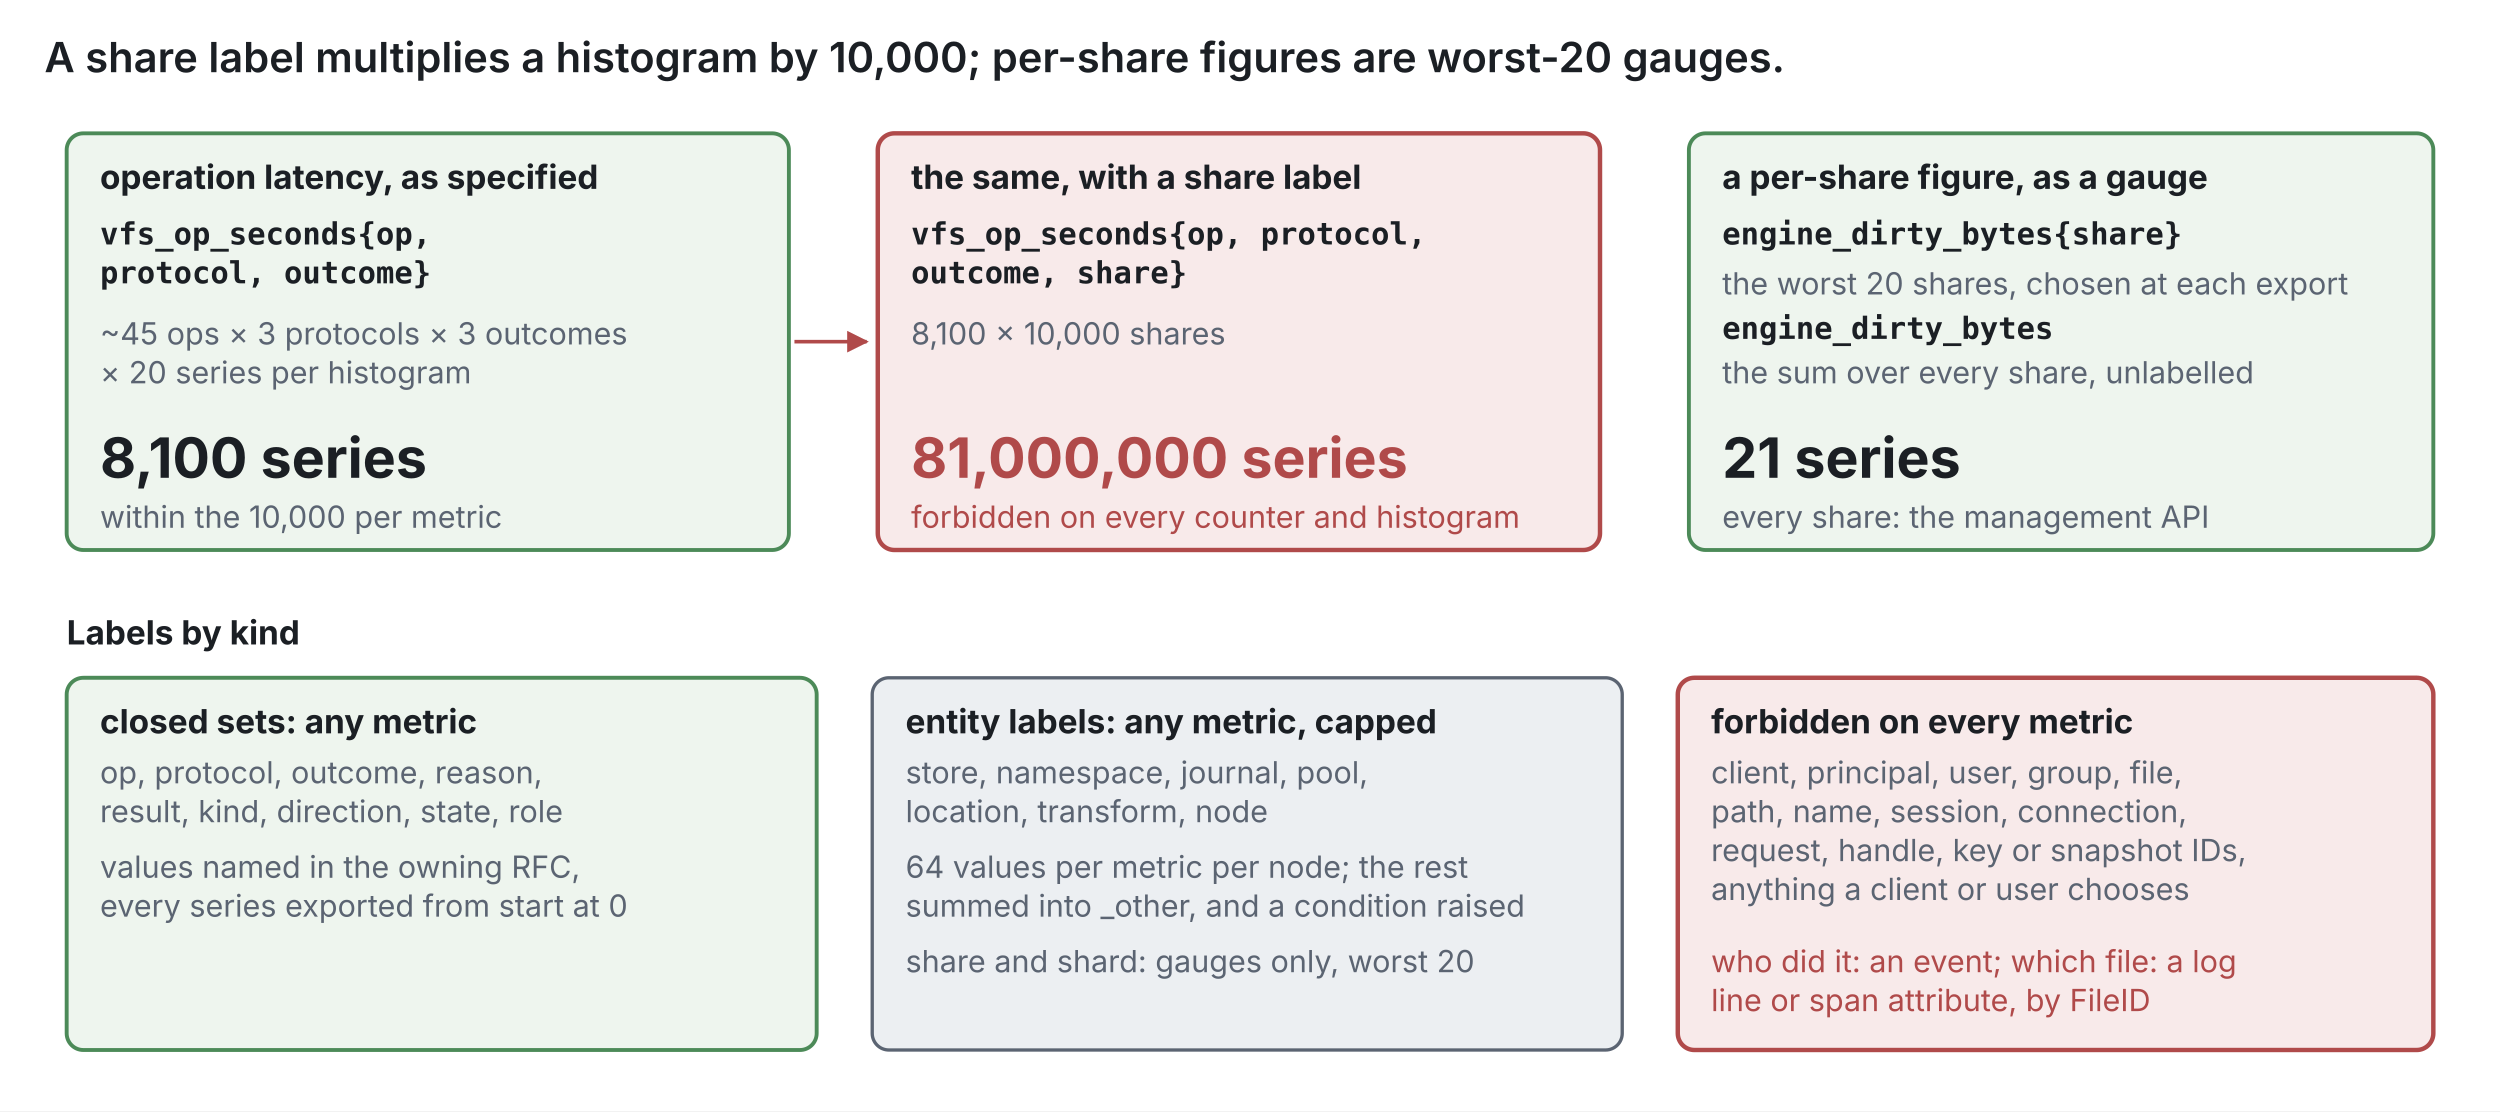
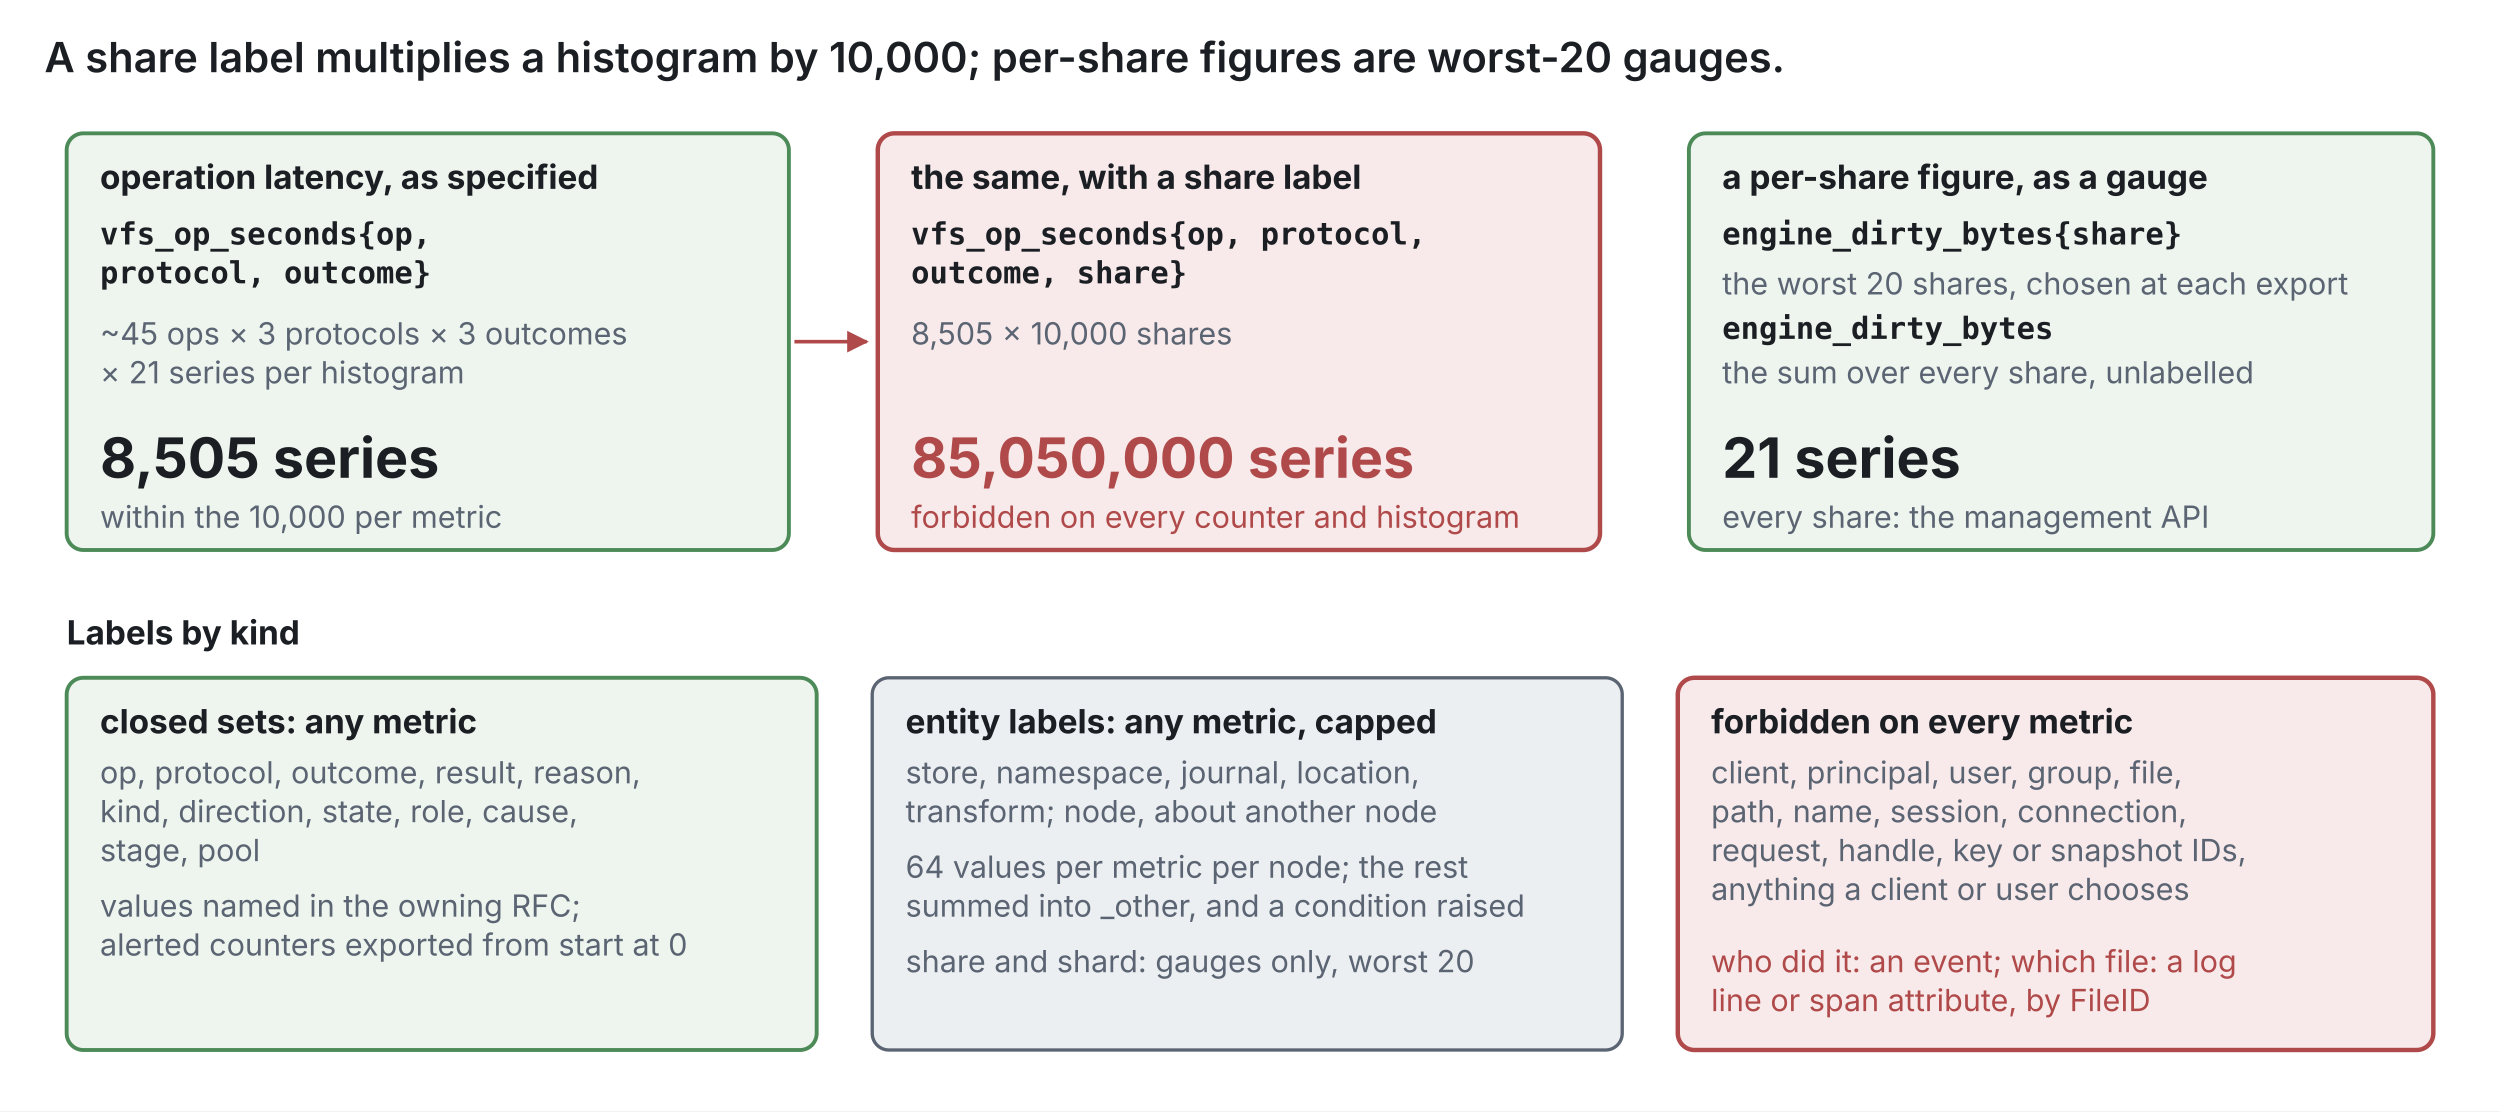
<svg xmlns="http://www.w3.org/2000/svg" viewBox="0 0 900 400" width="900" height="400" font-family="system-ui,-apple-system,Segoe UI,sans-serif">
  <defs>
    <marker id="a" viewBox="0 0 10 10" refX="9" refY="5" markerWidth="6" markerHeight="6" orient="auto-start-reverse">
      <path d="M0,0 L10,5 L0,10 z" fill="#3d444d" />
    </marker>
    <marker id="r" viewBox="0 0 10 10" refX="9" refY="5" markerWidth="6" markerHeight="6" orient="auto-start-reverse">
      <path d="M0,0 L10,5 L0,10 z" fill="#b04a4a" />
    </marker>
    <style>
      .t{font-size:15px;font-weight:600;fill:#1b1f24}.h{font-size:12px;font-weight:700;fill:#1b1f24}
      .s{font-size:11px;fill:#5b6472}.e{font-size:11px;fill:#b04a4a}
      .m{font-family:ui-monospace,SFMono-Regular,Menlo,monospace;font-size:11px;font-weight:600;fill:#1b1f24}
      .big{font-size:20px;font-weight:700;fill:#1b1f24}.bigr{font-size:20px;font-weight:700;fill:#b04a4a}
      .sv{fill:#eef5ee;stroke:#4c8a58;stroke-width:1.4}
      .st{fill:#eceff2;stroke:#5b6472;stroke-width:1.2}
      .bad{fill:#f8eaea;stroke:#b04a4a;stroke-width:1.6}
      .ln{stroke:#3d444d;stroke-width:1.3;fill:none;marker-end:url(#a)}
      .ex{stroke:#b04a4a;stroke-width:1.3;fill:none;marker-end:url(#r)}
    </style>
  </defs>
  <rect width="900" height="400" fill="#ffffff" />
  <text x="16" y="26" class="t">A share label multiplies a histogram by 10,000; per-share figures are worst-20 gauges.</text>
  <rect x="24" y="48" width="260" height="150" rx="6" class="sv" />
  <text x="36" y="68" class="h">operation latency, as specified</text>
  <text x="36" y="88" class="m">vfs_op_seconds{op,</text>
  <text x="36" y="102" class="m">  protocol, outcome}</text>
  <text x="36" y="124" class="s">~45 ops × 3 protocols × 3 outcomes</text>
-   <text x="36" y="138" class="s">× 20 series per histogram</text>
-   <text x="36" y="172" class="big">8,100 series</text>
+   <text x="36" y="138" class="s">× 21 series per histogram</text>
+   <text x="36" y="172" class="big">8,505 series</text>
  <text x="36" y="190" class="s">within the 10,000 per metric</text>
  <path d="M286,123 L312,123" class="ex" />
  <rect x="316" y="48" width="260" height="150" rx="6" class="bad" />
  <text x="328" y="68" class="h">the same, with a share label</text>
  <text x="328" y="88" class="m">vfs_op_seconds{op, protocol,</text>
  <text x="328" y="102" class="m">  outcome, share}</text>
-   <text x="328" y="124" class="s">8,100 × 10,000 shares</text>
-   <text x="328" y="172" class="bigr">81,000,000 series</text>
+   <text x="328" y="124" class="s">8,505 × 10,000 shares</text>
+   <text x="328" y="172" class="bigr">85,050,000 series</text>
  <text x="328" y="190" class="e">forbidden on every counter and histogram</text>
  <rect x="608" y="48" width="268" height="150" rx="6" class="sv" />
  <text x="620" y="68" class="h">a per-share figure, as a gauge</text>
  <text x="620" y="88" class="m">engine_dirty_bytes{share}</text>
  <text x="620" y="106" class="s">the worst 20 shares, chosen at each export</text>
  <text x="620" y="122" class="m">engine_dirty_bytes</text>
  <text x="620" y="138" class="s">the sum over every share, unlabelled</text>
  <text x="620" y="172" class="big">21 series</text>
  <text x="620" y="190" class="s">every share: the management API</text>
  <text x="24" y="232" class="h">Labels by kind</text>
  <rect x="24" y="244" width="270" height="134" rx="6" class="sv" />
  <text x="36" y="264" class="h">closed sets: any metric</text>
-   <text x="36" y="282" class="s">op, protocol, outcome, reason,</text>
-   <text x="36" y="296" class="s">result, kind, direction, state, role</text>
-   <text x="36" y="316" class="s">values named in the owning RFC,</text>
-   <text x="36" y="330" class="s">every series exported from start at 0</text>
+   <text x="36" y="282" class="s">op, protocol, outcome, result, reason,</text>
+   <text x="36" y="296" class="s">kind, direction, state, role, cause,</text>
+   <text x="36" y="310" class="s">stage, pool</text>
+   <text x="36" y="330" class="s">values named in the owning RFC;</text>
+   <text x="36" y="344" class="s">alerted counters exported from start at 0</text>
  <rect x="314" y="244" width="270" height="134" rx="6" class="st" />
  <text x="326" y="264" class="h">entity labels: any metric, capped</text>
-   <text x="326" y="282" class="s">store, namespace, journal, pool,</text>
-   <text x="326" y="296" class="s">location, transform, node</text>
+   <text x="326" y="282" class="s">store, namespace, journal, location,</text>
+   <text x="326" y="296" class="s">transform; node, about another node</text>
  <text x="326" y="316" class="s">64 values per metric per node; the rest</text>
  <text x="326" y="330" class="s">summed into _other, and a condition raised</text>
  <text x="326" y="350" class="s">share and shard: gauges only, worst 20</text>
  <rect x="604" y="244" width="272" height="134" rx="6" class="bad" />
  <text x="616" y="264" class="h">forbidden on every metric</text>
  <text x="616" y="282" class="s">client, principal, user, group, file,</text>
  <text x="616" y="296" class="s">path, name, session, connection,</text>
  <text x="616" y="310" class="s">request, handle, key or snapshot IDs,</text>
  <text x="616" y="324" class="s">anything a client or user chooses</text>
  <text x="616" y="350" class="e">who did it: an event; which file: a log</text>
  <text x="616" y="364" class="e">line or span attribute, by FileID</text>
</svg>
